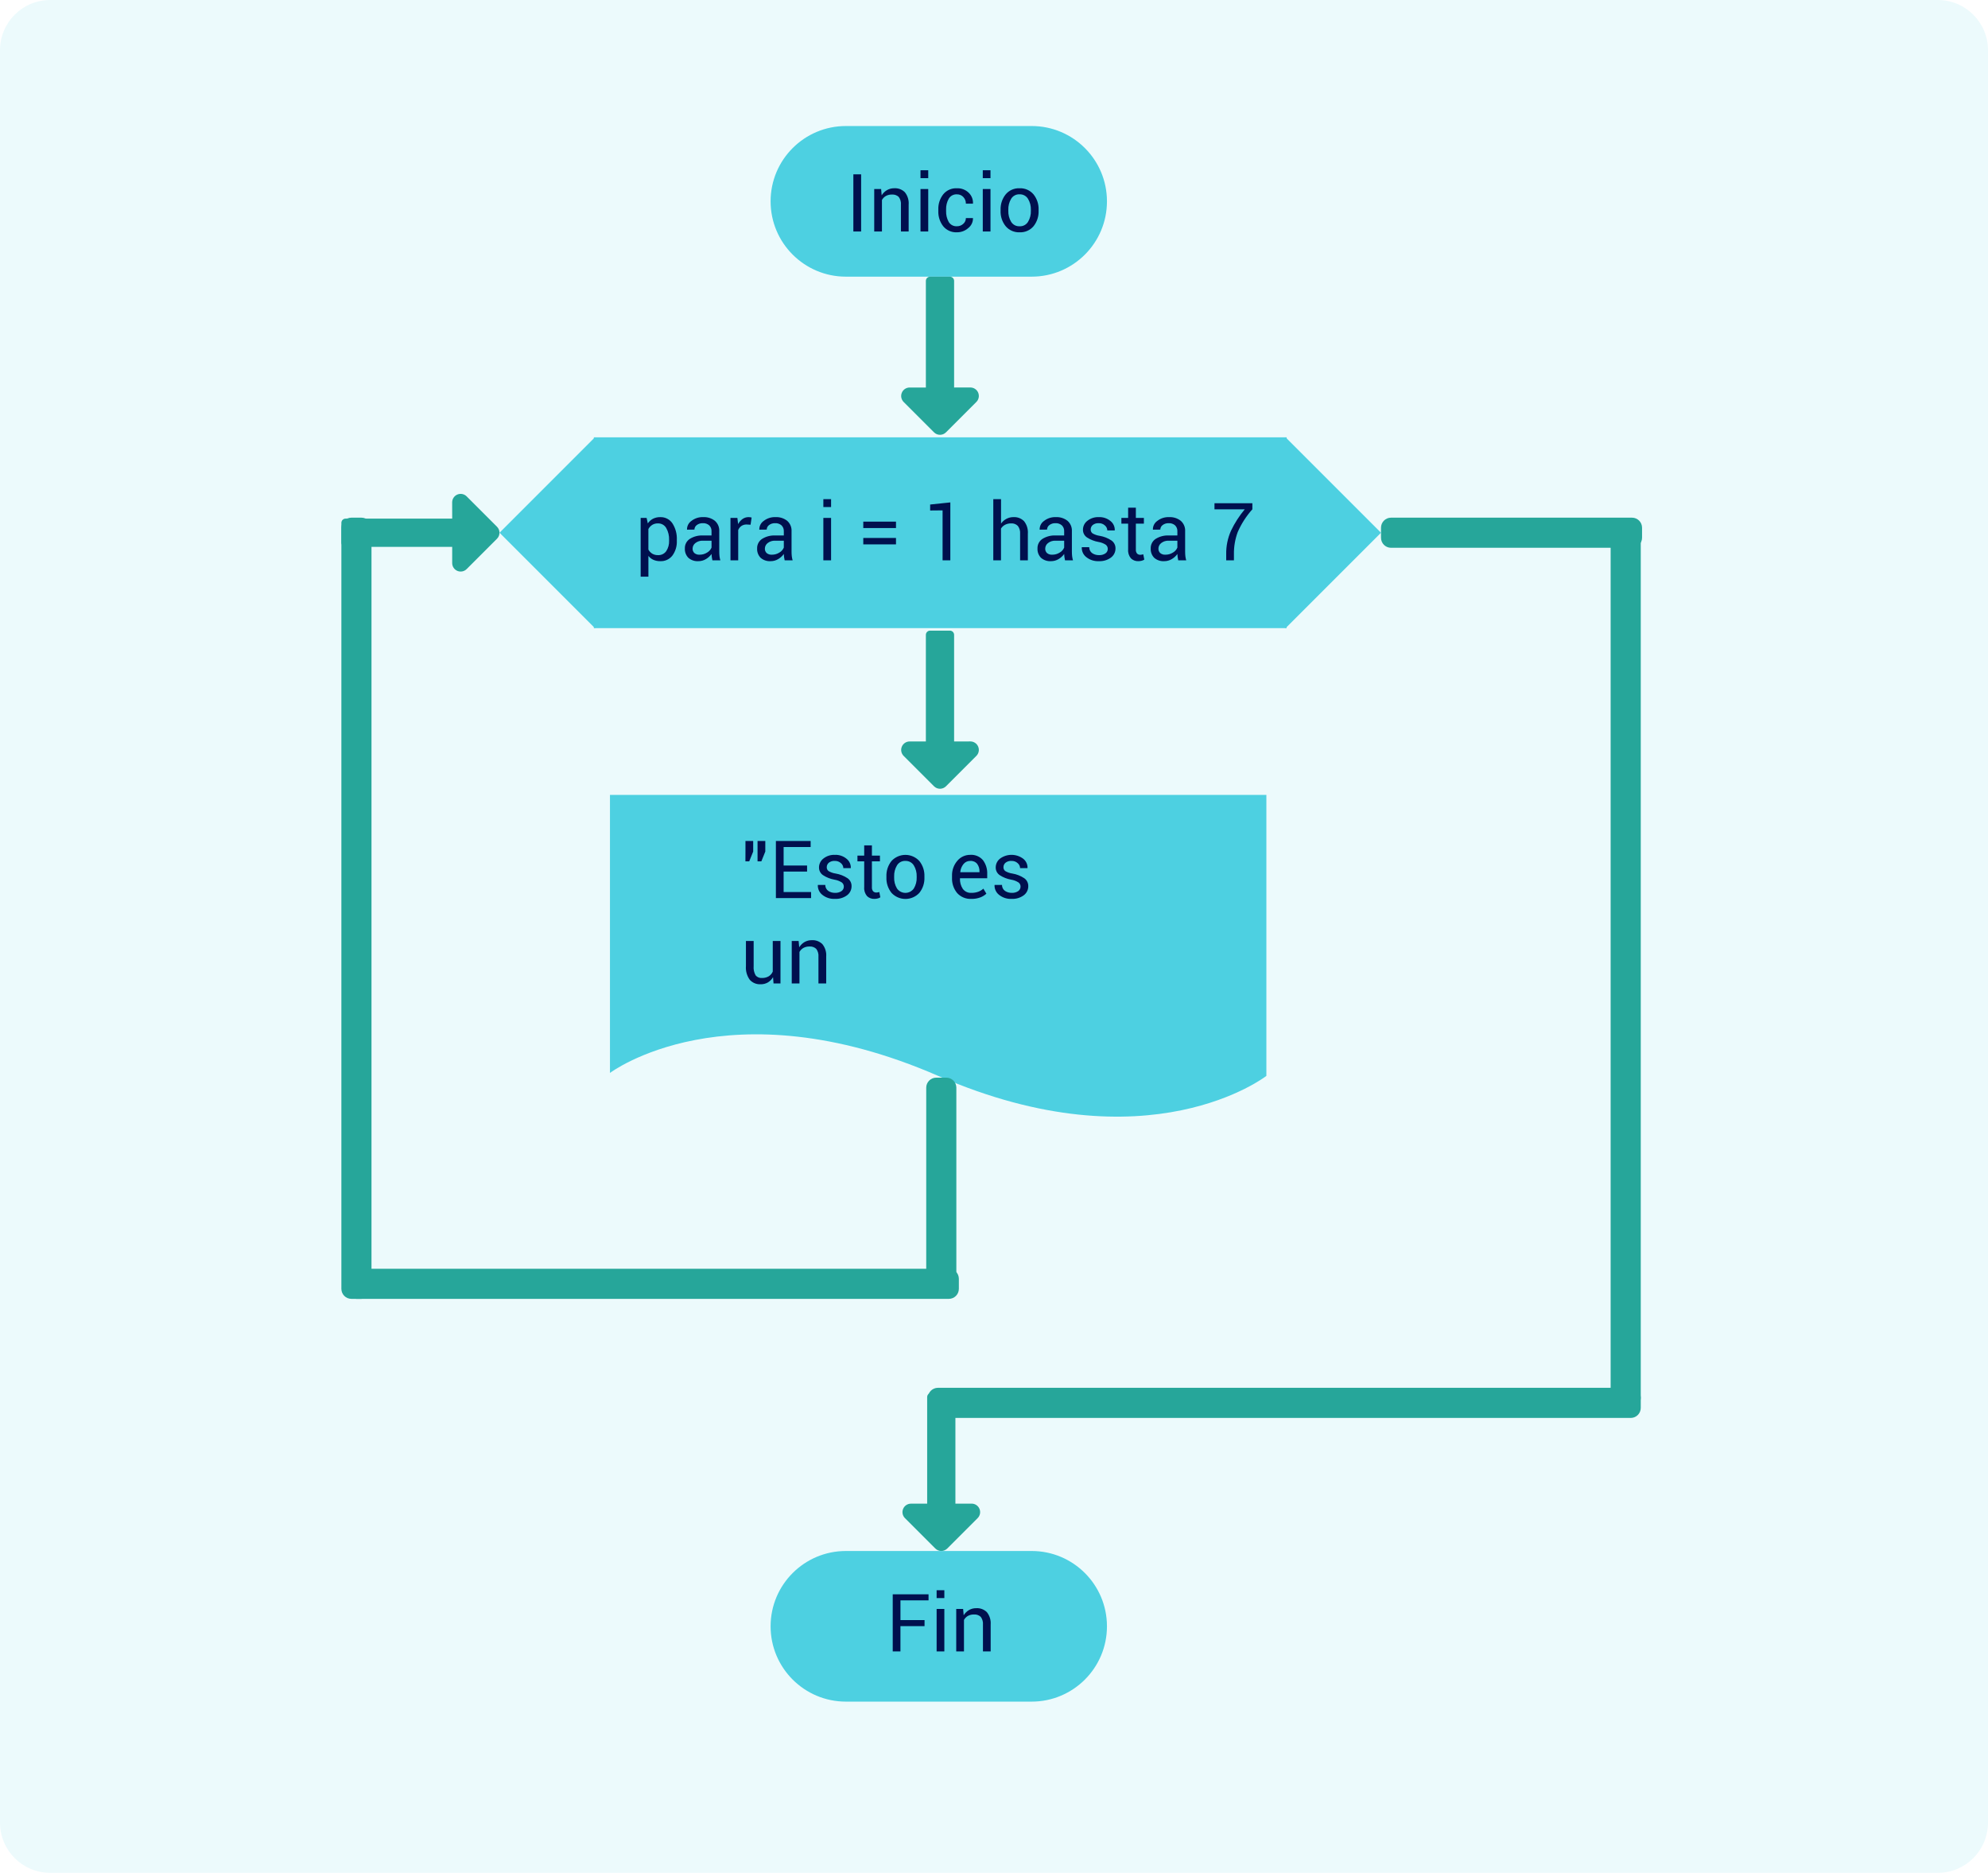
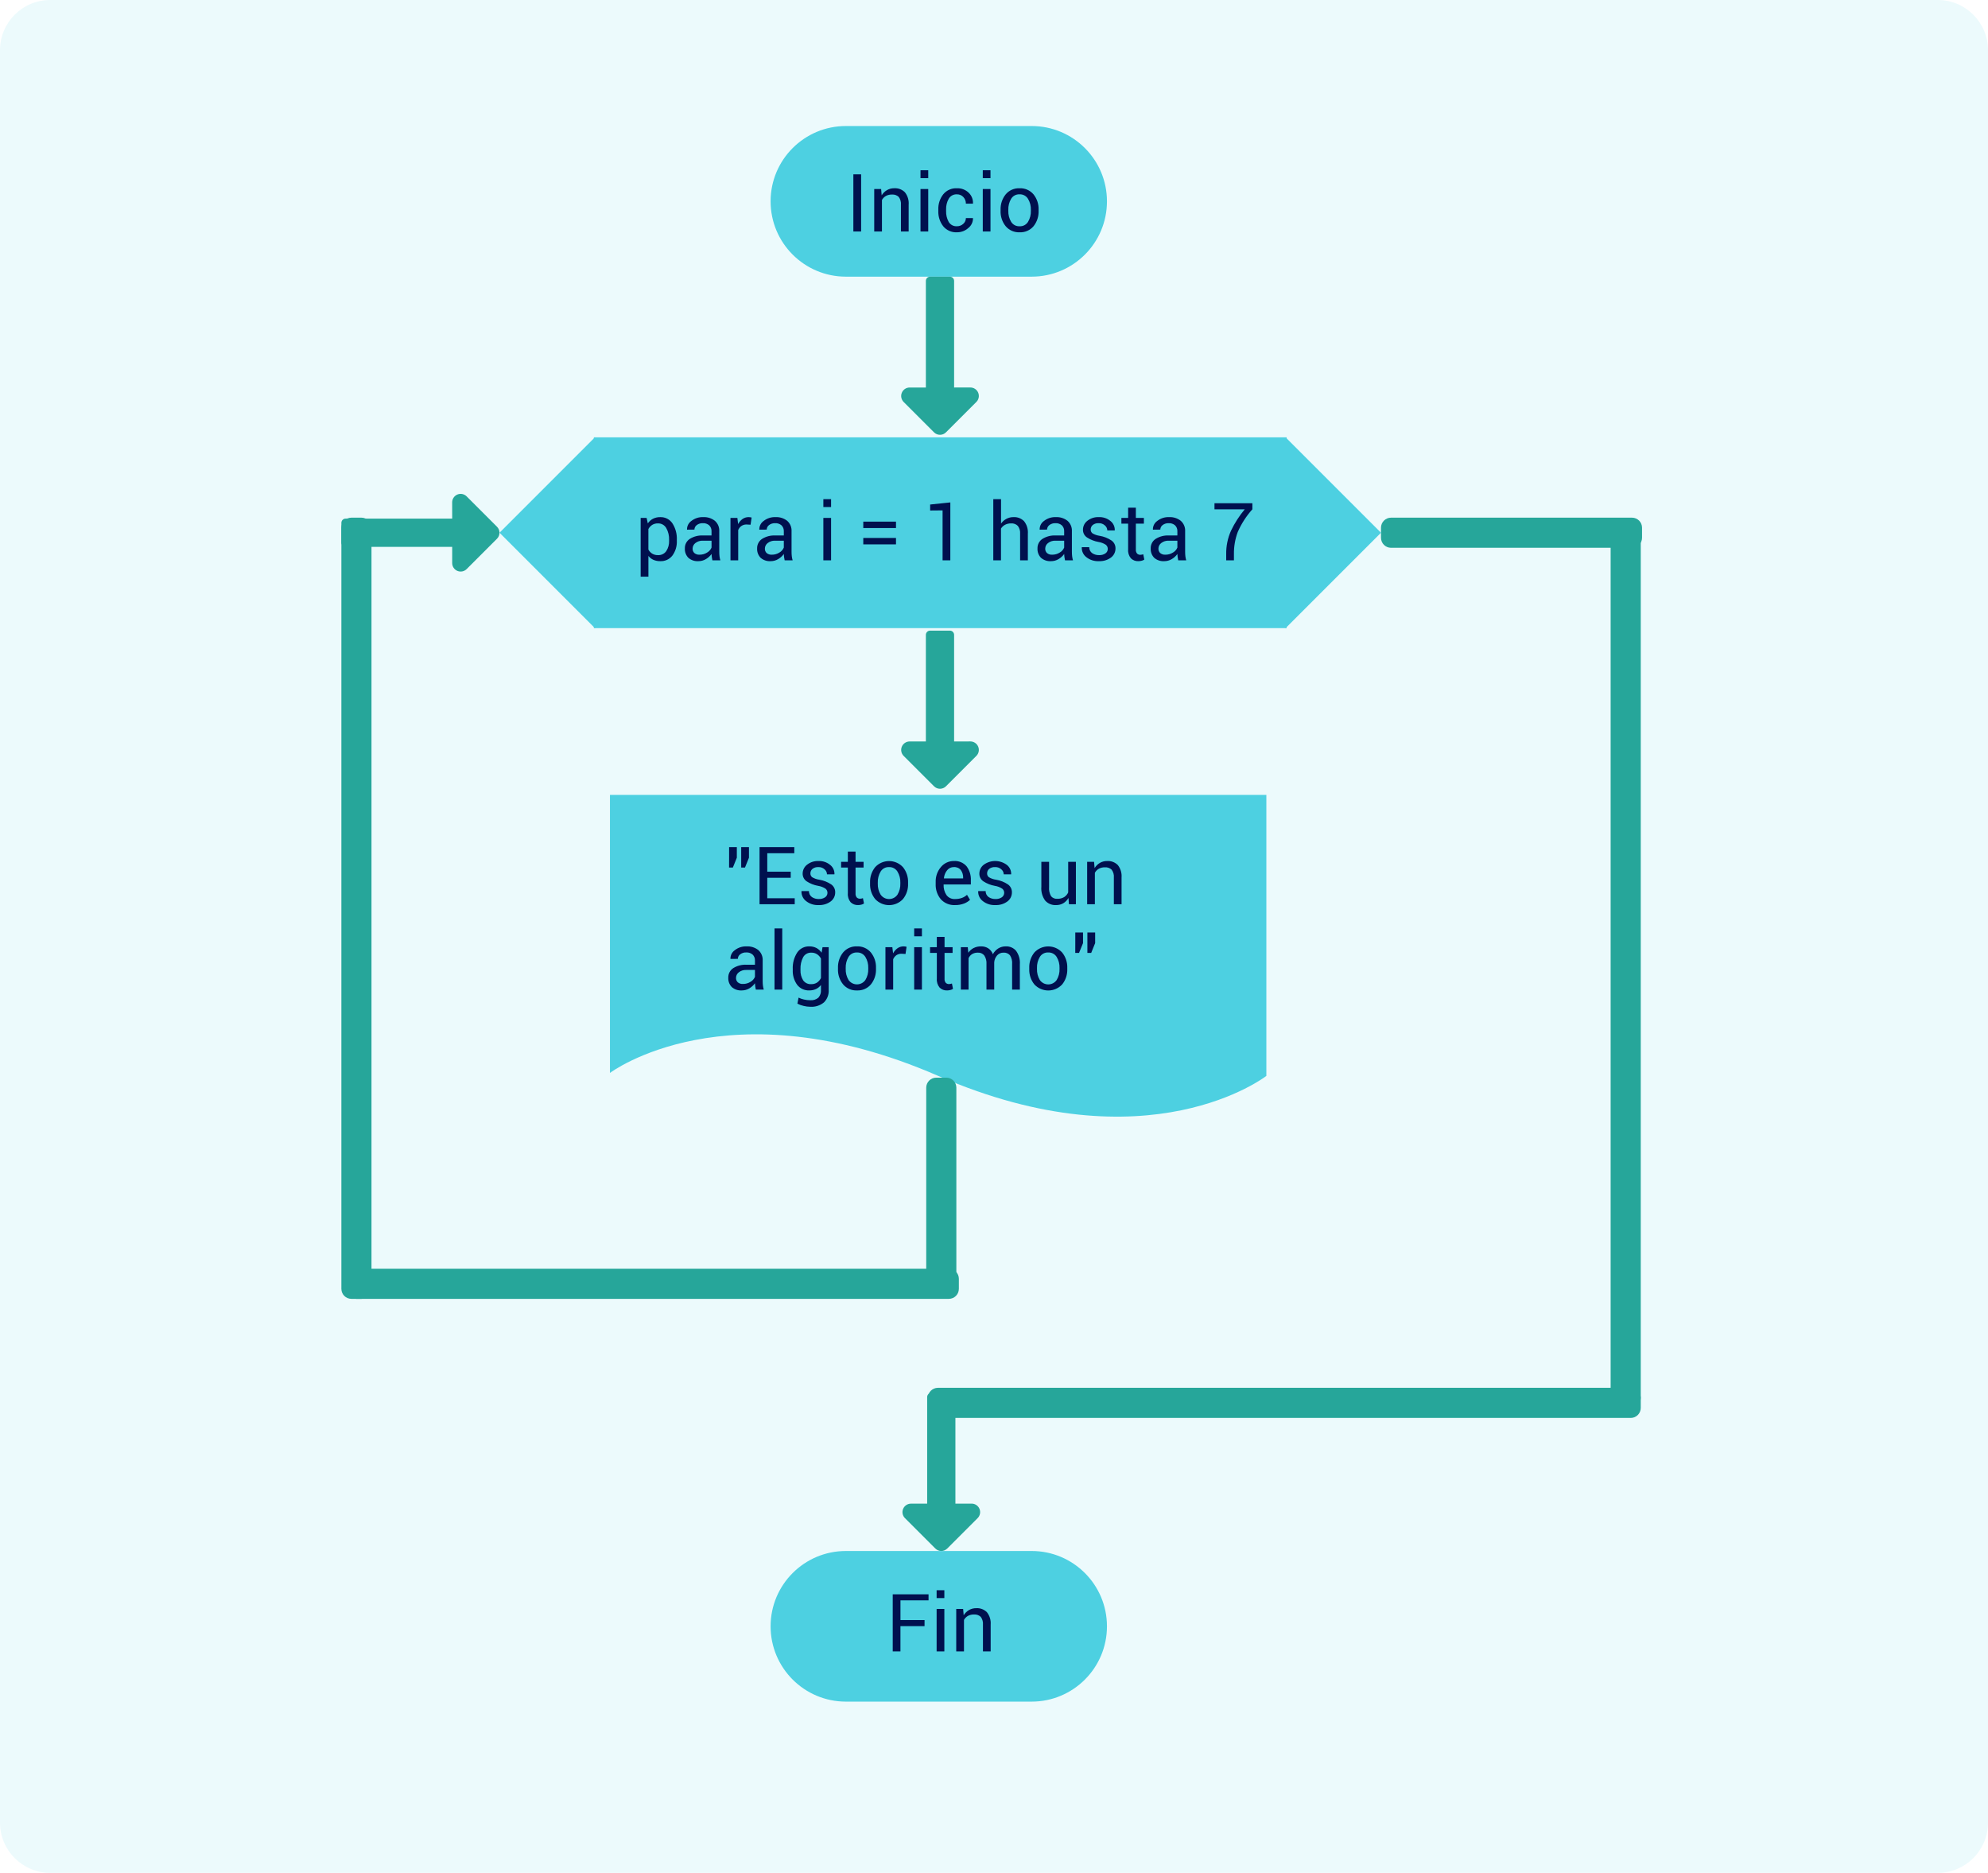
<svg xmlns="http://www.w3.org/2000/svg" width="396" height="373" viewBox="0 0 396 373">
-   <g id="Grupo_31010" data-name="Grupo 31010" transform="translate(8998 6303)">
-     <path id="Trazado_29801" data-name="Trazado 29801" d="M10,0H386a10,10,0,0,1,10,10V363a10,10,0,0,1-10,10H10A10,10,0,0,1,0,363V10A10,10,0,0,1,10,0Z" transform="translate(-8998 -6303)" fill="#ecfafc" />
-     <path id="Trazado_29804" data-name="Trazado 29804" d="M15,0H52a15,15,0,0,1,0,30H15A15,15,0,0,1,15,0Z" transform="translate(-8844.5 -6277.9)" fill="#4dd0e1" />
-     <path id="Trazado_29805" data-name="Trazado 29805" d="M15,0H52a15,15,0,0,1,0,30H15A15,15,0,0,1,15,0Z" transform="translate(-8844.5 -5994.1)" fill="#4dd0e1" />
-     <path id="Trazado_29806" data-name="Trazado 29806" d="M3.031,0H1.484V-11.375H3.031ZM7.016-8.453,7.125-7.2A3.069,3.069,0,0,1,8.184-8.238a2.824,2.824,0,0,1,1.449-.371,2.759,2.759,0,0,1,2.117.8,3.515,3.515,0,0,1,.75,2.473V0H10.961V-5.3a2.287,2.287,0,0,0-.441-1.586,1.768,1.768,0,0,0-1.348-.469,2.386,2.386,0,0,0-1.207.285,2.072,2.072,0,0,0-.785.8V0H5.641V-8.453ZM16.4,0H14.859V-8.453H16.4Zm0-10.617H14.859v-1.57H16.4Zm5.727,9.578a1.81,1.81,0,0,0,1.242-.473,1.494,1.494,0,0,0,.531-1.16h1.391l.023.047a2.428,2.428,0,0,1-.937,1.941,3.313,3.313,0,0,1-2.25.848,3.319,3.319,0,0,1-2.75-1.211,4.674,4.674,0,0,1-.969-3.016v-.328a4.654,4.654,0,0,1,.973-3,3.317,3.317,0,0,1,2.746-1.215,3.189,3.189,0,0,1,2.316.875,2.775,2.775,0,0,1,.871,2.148l-.016.047H23.9a1.865,1.865,0,0,0-.5-1.316,1.658,1.658,0,0,0-1.27-.543,1.777,1.777,0,0,0-1.652.879,4.114,4.114,0,0,0-.52,2.129v.328a4.192,4.192,0,0,0,.512,2.148A1.776,1.776,0,0,0,22.125-1.039ZM28.8,0H27.266V-8.453H28.8Zm0-10.617H27.266v-1.57H28.8ZM30.813-4.3a4.654,4.654,0,0,1,1.016-3.09,3.406,3.406,0,0,1,2.758-1.215A3.439,3.439,0,0,1,37.363-7.4,4.639,4.639,0,0,1,38.383-4.3v.172a4.631,4.631,0,0,1-1.016,3.094A3.429,3.429,0,0,1,34.6.164a3.436,3.436,0,0,1-2.77-1.207,4.623,4.623,0,0,1-1.02-3.09Zm1.539.172a4.009,4.009,0,0,0,.566,2.219,1.875,1.875,0,0,0,1.684.875,1.87,1.87,0,0,0,1.672-.875,3.988,3.988,0,0,0,.57-2.219V-4.3a3.976,3.976,0,0,0-.574-2.211A1.882,1.882,0,0,0,34.586-7.4a1.856,1.856,0,0,0-1.668.883A4.018,4.018,0,0,0,32.352-4.3Z" transform="translate(-8829.5 -6256.9)" fill="#00104e" />
-     <path id="Trazado_29810" data-name="Trazado 29810" d="M7.664-5.031h-4.8V0H1.328V-11.375H8.461v1.211H2.867v3.922h4.8ZM11.609,0H10.07V-8.453h1.539Zm0-10.617H10.07v-1.57h1.539Zm3.742,2.164L15.461-7.2A3.069,3.069,0,0,1,16.52-8.238a2.824,2.824,0,0,1,1.449-.371,2.759,2.759,0,0,1,2.117.8,3.515,3.515,0,0,1,.75,2.473V0H19.3V-5.3a2.287,2.287,0,0,0-.441-1.586,1.768,1.768,0,0,0-1.348-.469,2.386,2.386,0,0,0-1.207.285,2.072,2.072,0,0,0-.785.8V0H13.977V-8.453Z" transform="translate(-8821.5 -5974.1)" fill="#00104e" />
-     <path id="Icon_awesome-long-arrow-alt-down" data-name="Icon awesome-long-arrow-alt-down" d="M11.812,14.324V-6.906a.844.844,0,0,0-.844-.844H7.031a.844.844,0,0,0-.844.844v21.23H2.949A1.688,1.688,0,0,0,1.756,17.2l6.051,6.051a1.687,1.687,0,0,0,2.386,0L16.244,17.2a1.688,1.688,0,0,0-1.193-2.881Z" transform="translate(-8819.758 -6240.146)" fill="#26a69a" />
-     <path id="Icon_awesome-long-arrow-alt-down-2" data-name="Icon awesome-long-arrow-alt-down" d="M11.812,14.324V-6.906a.844.844,0,0,0-.844-.844H7.031a.844.844,0,0,0-.844.844v21.23H2.949A1.688,1.688,0,0,0,1.756,17.2l6.051,6.051a1.687,1.687,0,0,0,2.386,0L16.244,17.2a1.688,1.688,0,0,0-1.193-2.881Z" transform="translate(-8819.758 -6169.654)" fill="#26a69a" />
-     <path id="Icon_awesome-long-arrow-alt-down-3" data-name="Icon awesome-long-arrow-alt-down" d="M11.812,14.324V-6.906a.844.844,0,0,0-.844-.844H7.031a.844.844,0,0,0-.844.844v21.23H2.949A1.688,1.688,0,0,0,1.756,17.2l6.051,6.051a1.687,1.687,0,0,0,2.386,0L16.244,17.2a1.688,1.688,0,0,0-1.193-2.881Z" transform="translate(-8819.5 -6017.85)" fill="#26a69a" />
-     <path id="Icon_awesome-long-arrow-alt-down-4" data-name="Icon awesome-long-arrow-alt-down" d="M11.812,14.324V-6.906a.844.844,0,0,0-.844-.844H7.031a.844.844,0,0,0-.844.844v21.23H2.949A1.688,1.688,0,0,0,1.756,17.2l6.051,6.051a1.687,1.687,0,0,0,2.386,0L16.244,17.2a1.688,1.688,0,0,0-1.193-2.881Z" transform="translate(-8922.25 -6187.9) rotate(-90)" fill="#26a69a" />
-     <path id="Trazado_29426" data-name="Trazado 29426" d="M267.519,405.619H398.273v55.956s-23.391,18.27-65.377,0-65.377-.588-65.377-.588Z" transform="translate(-9144.018 -6550.299)" fill="#4dd0e1" />
-     <path id="Trazado_29807" data-name="Trazado 29807" d="M4.945,5.734,4.156,7.688H3.4V3.625H4.945Zm-2.414,0L1.742,7.688H.984L.992,5.813V3.625H2.531ZM13.266,9.727H8.594V13.8h5.469V15H7.055V3.625h6.922V4.836H8.594v3.68h4.672Zm7.32,3A1.026,1.026,0,0,0,20.2,11.9a3.732,3.732,0,0,0-1.465-.562,6.146,6.146,0,0,1-2.293-.9,1.814,1.814,0,0,1-.8-1.547,2.229,2.229,0,0,1,.879-1.766A3.433,3.433,0,0,1,18.8,6.391a3.4,3.4,0,0,1,2.328.781,2.239,2.239,0,0,1,.852,1.82l-.016.047H20.492a1.331,1.331,0,0,0-.48-.992A1.717,1.717,0,0,0,18.8,7.6a1.751,1.751,0,0,0-1.215.367,1.146,1.146,0,0,0-.4.875.927.927,0,0,0,.348.773,3.848,3.848,0,0,0,1.434.5,6.058,6.058,0,0,1,2.359.93,1.872,1.872,0,0,1,.8,1.57,2.226,2.226,0,0,1-.91,1.836,3.754,3.754,0,0,1-2.379.711,3.715,3.715,0,0,1-2.547-.82,2.341,2.341,0,0,1-.883-1.914l.016-.047h1.469a1.424,1.424,0,0,0,.609,1.2,2.358,2.358,0,0,0,1.336.379,2.1,2.1,0,0,0,1.285-.348A1.063,1.063,0,0,0,20.586,12.727ZM26.18,4.508V6.547h1.6V7.688h-1.6V12.82a1.149,1.149,0,0,0,.246.836.89.89,0,0,0,.652.242,1.429,1.429,0,0,0,.3-.035,2.2,2.2,0,0,0,.273-.074l.211,1.055a1.36,1.36,0,0,1-.508.23,2.562,2.562,0,0,1-.664.09A1.993,1.993,0,0,1,25.2,14.6a2.46,2.46,0,0,1-.555-1.777V7.688H23.3V6.547h1.344V4.508ZM29.07,10.7a4.654,4.654,0,0,1,1.016-3.09,3.764,3.764,0,0,1,5.535,0,4.639,4.639,0,0,1,1.02,3.094v.172a4.631,4.631,0,0,1-1.016,3.094,3.781,3.781,0,0,1-5.535,0,4.623,4.623,0,0,1-1.02-3.09Zm1.539.172a4.009,4.009,0,0,0,.566,2.219,2.046,2.046,0,0,0,3.355,0,3.988,3.988,0,0,0,.57-2.219V10.7a3.976,3.976,0,0,0-.574-2.211A1.882,1.882,0,0,0,32.844,7.6a1.856,1.856,0,0,0-1.668.883,4.018,4.018,0,0,0-.566,2.211ZM46,15.164A3.576,3.576,0,0,1,43.16,14a4.48,4.48,0,0,1-1.02-3.062v-.344a4.386,4.386,0,0,1,1.051-3.012,3.3,3.3,0,0,1,2.566-1.191A3.067,3.067,0,0,1,48.3,7.445a4.345,4.345,0,0,1,.848,2.8v.813H43.742l-.023.039a3.494,3.494,0,0,0,.563,2.066A1.965,1.965,0,0,0,46,13.961a3.872,3.872,0,0,0,1.371-.223,3.061,3.061,0,0,0,1.012-.613l.6,1a3.7,3.7,0,0,1-1.2.738A4.762,4.762,0,0,1,46,15.164ZM45.758,7.6a1.673,1.673,0,0,0-1.332.621,2.938,2.938,0,0,0-.645,1.59l.016.039h3.813V9.727A2.462,2.462,0,0,0,47.156,8.2,1.638,1.638,0,0,0,45.758,7.6Zm10.031,5.125A1.026,1.026,0,0,0,55.4,11.9a3.732,3.732,0,0,0-1.465-.562,6.146,6.146,0,0,1-2.293-.9,1.814,1.814,0,0,1-.8-1.547,2.229,2.229,0,0,1,.879-1.766,3.879,3.879,0,0,1,4.605.047,2.239,2.239,0,0,1,.852,1.82l-.016.047H55.7a1.331,1.331,0,0,0-.48-.992A1.717,1.717,0,0,0,54,7.6a1.751,1.751,0,0,0-1.215.367,1.146,1.146,0,0,0-.4.875.927.927,0,0,0,.348.773,3.848,3.848,0,0,0,1.434.5,6.058,6.058,0,0,1,2.359.93,1.872,1.872,0,0,1,.8,1.57,2.226,2.226,0,0,1-.91,1.836,3.754,3.754,0,0,1-2.379.711,3.715,3.715,0,0,1-2.547-.82,2.341,2.341,0,0,1-.883-1.914l.016-.047h1.469a1.424,1.424,0,0,0,.609,1.2,2.358,2.358,0,0,0,1.336.379,2.1,2.1,0,0,0,1.285-.348A1.063,1.063,0,0,0,55.789,12.727ZM6.484,30.75A2.863,2.863,0,0,1,5.461,31.8a2.8,2.8,0,0,1-1.445.367,2.716,2.716,0,0,1-2.156-.883,4.1,4.1,0,0,1-.773-2.75V23.547H2.625v5a3.147,3.147,0,0,0,.4,1.859,1.481,1.481,0,0,0,1.242.508,2.531,2.531,0,0,0,1.355-.332,2.077,2.077,0,0,0,.809-.941V23.547H7.969V32H6.586Zm5.1-7.2L11.7,24.8a3.069,3.069,0,0,1,1.059-1.043,2.824,2.824,0,0,1,1.449-.371,2.759,2.759,0,0,1,2.117.8,3.515,3.515,0,0,1,.75,2.473V32H15.531V26.7a2.287,2.287,0,0,0-.441-1.586,1.768,1.768,0,0,0-1.348-.469,2.386,2.386,0,0,0-1.207.285,2.072,2.072,0,0,0-.785.8V32H10.211V23.547Z" transform="translate(-8850.5 -6139.137)" fill="#00104e" />
-     <path id="Trazado_29802" data-name="Trazado 29802" d="M2,0H50a2,2,0,0,1,2,2V4a2,2,0,0,1-2,2H2A2,2,0,0,1,0,4V2A2,2,0,0,1,2,0Z" transform="translate(-8722.91 -6199.9)" fill="#26a69a" />
-     <path id="Trazado_29808" data-name="Trazado 29808" d="M2,0H140a2,2,0,0,1,2,2V4a2,2,0,0,1-2,2H2A2,2,0,0,1,0,4V2A2,2,0,0,1,2,0Z" transform="translate(-8813.168 -6026.6)" fill="#26a69a" />
-     <path id="Trazado_29811" data-name="Trazado 29811" d="M2,0H120a2,2,0,0,1,2,2V4a2,2,0,0,1-2,2H2A2,2,0,0,1,0,4V2A2,2,0,0,1,2,0Z" transform="translate(-8929 -6050.315)" fill="#26a69a" />
-     <path id="Trazado_29803" data-name="Trazado 29803" d="M2,0H172.5a2,2,0,0,1,2,2V4a2,2,0,0,1-2,2H2A2,2,0,0,1,0,4V2A2,2,0,0,1,2,0Z" transform="translate(-8671.168 -6197.103) rotate(90)" fill="#26a69a" />
-     <path id="Trazado_29813" data-name="Trazado 29813" d="M2,0H153.584a2,2,0,0,1,2,2V4a2,2,0,0,1-2,2H2A2,2,0,0,1,0,4V2A2,2,0,0,1,2,0Z" transform="translate(-8924 -6199.9) rotate(90)" fill="#26a69a" />
-     <path id="Trazado_29812" data-name="Trazado 29812" d="M2,0H39.055a2,2,0,0,1,2,2V4a2,2,0,0,1-2,2H2A2,2,0,0,1,0,4V2A2,2,0,0,1,2,0Z" transform="translate(-8807.5 -6088.371) rotate(90)" fill="#26a69a" />
-     <g id="Grupo_30464" data-name="Grupo 30464" transform="translate(-9125.502 -9355.9)">
-       <rect id="Rectángulo_6696" data-name="Rectángulo 6696" width="138" height="38" transform="translate(245.796 3140)" fill="#4dd0e1" />
-       <rect id="Rectángulo_6697" data-name="Rectángulo 6697" width="26.869" height="26.87" transform="translate(364.592 3159) rotate(-45)" fill="#4dd0e1" />
-       <rect id="Rectángulo_6698" data-name="Rectángulo 6698" width="26.869" height="26.87" transform="translate(227.002 3159) rotate(-45)" fill="#4dd0e1" />
+   <g id="Grupo_30520" data-name="Grupo 30520" transform="translate(9997 6284)">
+     <rect id="Rectángulo_6738" data-name="Rectángulo 6738" width="396" height="373" rx="10" transform="translate(-9997 -6284)" fill="#ecfafc" />
+     <g id="Grupo_30509" data-name="Grupo 30509" transform="translate(-40.5 -669.9)">
+       <rect id="Rectángulo_6686" data-name="Rectángulo 6686" width="67" height="30" rx="15" transform="translate(-9803 -5589)" fill="#4dd0e1" />
+       <rect id="Rectángulo_6687" data-name="Rectángulo 6687" width="67" height="30" rx="15" transform="translate(-9803 -5305.2)" fill="#4dd0e1" />
+       <path id="Trazado_98930" data-name="Trazado 98930" d="M3.031,0H1.484V-11.375H3.031ZM7.016-8.453,7.125-7.2A3.069,3.069,0,0,1,8.184-8.238a2.824,2.824,0,0,1,1.449-.371,2.759,2.759,0,0,1,2.117.8,3.515,3.515,0,0,1,.75,2.473V0H10.961V-5.3a2.287,2.287,0,0,0-.441-1.586,1.768,1.768,0,0,0-1.348-.469,2.386,2.386,0,0,0-1.207.285,2.072,2.072,0,0,0-.785.8V0H5.641V-8.453ZM16.4,0H14.859V-8.453H16.4Zm0-10.617H14.859v-1.57H16.4Zm5.727,9.578a1.81,1.81,0,0,0,1.242-.473,1.494,1.494,0,0,0,.531-1.16h1.391l.023.047a2.428,2.428,0,0,1-.937,1.941,3.313,3.313,0,0,1-2.25.848,3.319,3.319,0,0,1-2.75-1.211,4.674,4.674,0,0,1-.969-3.016v-.328a4.654,4.654,0,0,1,.973-3,3.317,3.317,0,0,1,2.746-1.215,3.189,3.189,0,0,1,2.316.875,2.775,2.775,0,0,1,.871,2.148l-.016.047H23.9a1.865,1.865,0,0,0-.5-1.316,1.658,1.658,0,0,0-1.27-.543,1.777,1.777,0,0,0-1.652.879,4.114,4.114,0,0,0-.52,2.129v.328a4.192,4.192,0,0,0,.512,2.148A1.776,1.776,0,0,0,22.125-1.039ZM28.8,0H27.266V-8.453H28.8Zm0-10.617H27.266v-1.57H28.8ZM30.813-4.3a4.654,4.654,0,0,1,1.016-3.09,3.406,3.406,0,0,1,2.758-1.215A3.439,3.439,0,0,1,37.363-7.4,4.639,4.639,0,0,1,38.383-4.3v.172a4.631,4.631,0,0,1-1.016,3.094A3.429,3.429,0,0,1,34.6.164a3.436,3.436,0,0,1-2.77-1.207,4.623,4.623,0,0,1-1.02-3.09Zm1.539.172a4.009,4.009,0,0,0,.566,2.219,1.875,1.875,0,0,0,1.684.875,1.87,1.87,0,0,0,1.672-.875,3.988,3.988,0,0,0,.57-2.219V-4.3a3.976,3.976,0,0,0-.574-2.211A1.882,1.882,0,0,0,34.586-7.4a1.856,1.856,0,0,0-1.668.883A4.018,4.018,0,0,0,32.352-4.3Z" transform="translate(-9788 -5568)" fill="#00104e" />
+       <path id="Trazado_98933" data-name="Trazado 98933" d="M7.664-5.031h-4.8V0H1.328V-11.375H8.461v1.211H2.867v3.922h4.8ZM11.609,0H10.07V-8.453h1.539Zm0-10.617H10.07v-1.57h1.539Zm3.742,2.164L15.461-7.2A3.069,3.069,0,0,1,16.52-8.238a2.824,2.824,0,0,1,1.449-.371,2.759,2.759,0,0,1,2.117.8,3.515,3.515,0,0,1,.75,2.473V0H19.3V-5.3a2.287,2.287,0,0,0-.441-1.586,1.768,1.768,0,0,0-1.348-.469,2.386,2.386,0,0,0-1.207.285,2.072,2.072,0,0,0-.785.8V0H13.977V-8.453Z" transform="translate(-9780 -5285.2)" fill="#00104e" />
+       <path id="Icon_awesome-long-arrow-alt-down" data-name="Icon awesome-long-arrow-alt-down" d="M11.812,14.324V-6.906a.844.844,0,0,0-.844-.844H7.031a.844.844,0,0,0-.844.844v21.23H2.949A1.688,1.688,0,0,0,1.756,17.2l6.051,6.051a1.687,1.687,0,0,0,2.386,0L16.244,17.2a1.688,1.688,0,0,0-1.193-2.881Z" transform="translate(-9778.258 -5551.246)" fill="#26a69a" />
+       <path id="Icon_awesome-long-arrow-alt-down-2" data-name="Icon awesome-long-arrow-alt-down" d="M11.812,14.324V-6.906a.844.844,0,0,0-.844-.844H7.031a.844.844,0,0,0-.844.844v21.23H2.949A1.688,1.688,0,0,0,1.756,17.2l6.051,6.051a1.687,1.687,0,0,0,2.386,0L16.244,17.2a1.688,1.688,0,0,0-1.193-2.881Z" transform="translate(-9778.258 -5480.754)" fill="#26a69a" />
+       <path id="Icon_awesome-long-arrow-alt-down-3" data-name="Icon awesome-long-arrow-alt-down" d="M11.812,14.324V-6.906a.844.844,0,0,0-.844-.844H7.031a.844.844,0,0,0-.844.844v21.23H2.949A1.688,1.688,0,0,0,1.756,17.2l6.051,6.051a1.687,1.687,0,0,0,2.386,0L16.244,17.2a1.688,1.688,0,0,0-1.193-2.881Z" transform="translate(-9778 -5328.95)" fill="#26a69a" />
+       <path id="Icon_awesome-long-arrow-alt-down-4" data-name="Icon awesome-long-arrow-alt-down" d="M11.812,14.324V-6.906a.844.844,0,0,0-.844-.844H7.031a.844.844,0,0,0-.844.844v21.23H2.949A1.688,1.688,0,0,0,1.756,17.2l6.051,6.051a1.687,1.687,0,0,0,2.386,0L16.244,17.2a1.688,1.688,0,0,0-1.193-2.881Z" transform="translate(-9880.75 -5499) rotate(-90)" fill="#26a69a" />
+       <path id="Trazado_29426" data-name="Trazado 29426" d="M267.519,405.619H398.273v55.956s-23.391,18.27-65.377,0-65.377-.588-65.377-.588Z" transform="translate(-10102.519 -5861.399)" fill="#4dd0e1" />
+       <path id="Trazado_98932" data-name="Trazado 98932" d="M4.945,5.734,4.156,7.688H3.4V3.625H4.945Zm-2.414,0L1.742,7.688H.984L.992,5.813V3.625H2.531ZM13.266,9.727H8.594V13.8h5.469V15H7.055V3.625h6.922V4.836H8.594v3.68h4.672Zm7.32,3A1.026,1.026,0,0,0,20.2,11.9a3.732,3.732,0,0,0-1.465-.562,6.146,6.146,0,0,1-2.293-.9,1.814,1.814,0,0,1-.8-1.547,2.229,2.229,0,0,1,.879-1.766A3.433,3.433,0,0,1,18.8,6.391a3.4,3.4,0,0,1,2.328.781,2.239,2.239,0,0,1,.852,1.82l-.016.047H20.492a1.331,1.331,0,0,0-.48-.992A1.717,1.717,0,0,0,18.8,7.6a1.751,1.751,0,0,0-1.215.367,1.146,1.146,0,0,0-.4.875.927.927,0,0,0,.348.773,3.848,3.848,0,0,0,1.434.5,6.058,6.058,0,0,1,2.359.93,1.872,1.872,0,0,1,.8,1.57,2.226,2.226,0,0,1-.91,1.836,3.754,3.754,0,0,1-2.379.711,3.715,3.715,0,0,1-2.547-.82,2.341,2.341,0,0,1-.883-1.914l.016-.047h1.469a1.424,1.424,0,0,0,.609,1.2,2.358,2.358,0,0,0,1.336.379,2.1,2.1,0,0,0,1.285-.348A1.063,1.063,0,0,0,20.586,12.727ZM26.18,4.508V6.547h1.6V7.688h-1.6V12.82a1.149,1.149,0,0,0,.246.836.89.89,0,0,0,.652.242,1.429,1.429,0,0,0,.3-.035,2.2,2.2,0,0,0,.273-.074l.211,1.055a1.36,1.36,0,0,1-.508.23,2.562,2.562,0,0,1-.664.09A1.993,1.993,0,0,1,25.2,14.6a2.46,2.46,0,0,1-.555-1.777V7.688H23.3V6.547h1.344V4.508ZM29.07,10.7a4.654,4.654,0,0,1,1.016-3.09,3.764,3.764,0,0,1,5.535,0,4.639,4.639,0,0,1,1.02,3.094v.172a4.631,4.631,0,0,1-1.016,3.094,3.781,3.781,0,0,1-5.535,0,4.623,4.623,0,0,1-1.02-3.09Zm1.539.172a4.009,4.009,0,0,0,.566,2.219,2.046,2.046,0,0,0,3.355,0,3.988,3.988,0,0,0,.57-2.219V10.7a3.976,3.976,0,0,0-.574-2.211A1.882,1.882,0,0,0,32.844,7.6a1.856,1.856,0,0,0-1.668.883,4.018,4.018,0,0,0-.566,2.211ZM46,15.164A3.576,3.576,0,0,1,43.16,14a4.48,4.48,0,0,1-1.02-3.062v-.344a4.386,4.386,0,0,1,1.051-3.012,3.3,3.3,0,0,1,2.566-1.191A3.067,3.067,0,0,1,48.3,7.445a4.345,4.345,0,0,1,.848,2.8v.813H43.742l-.023.039a3.494,3.494,0,0,0,.563,2.066A1.965,1.965,0,0,0,46,13.961a3.872,3.872,0,0,0,1.371-.223,3.061,3.061,0,0,0,1.012-.613l.6,1a3.7,3.7,0,0,1-1.2.738A4.762,4.762,0,0,1,46,15.164ZM45.758,7.6a1.673,1.673,0,0,0-1.332.621,2.938,2.938,0,0,0-.645,1.59l.016.039h3.813V9.727A2.462,2.462,0,0,0,47.156,8.2,1.638,1.638,0,0,0,45.758,7.6Zm10.031,5.125A1.026,1.026,0,0,0,55.4,11.9a3.732,3.732,0,0,0-1.465-.562,6.146,6.146,0,0,1-2.293-.9,1.814,1.814,0,0,1-.8-1.547,2.229,2.229,0,0,1,.879-1.766,3.879,3.879,0,0,1,4.605.047,2.239,2.239,0,0,1,.852,1.82l-.016.047H55.7a1.331,1.331,0,0,0-.48-.992A1.717,1.717,0,0,0,54,7.6a1.751,1.751,0,0,0-1.215.367,1.146,1.146,0,0,0-.4.875.927.927,0,0,0,.348.773,3.848,3.848,0,0,0,1.434.5,6.058,6.058,0,0,1,2.359.93,1.872,1.872,0,0,1,.8,1.57,2.226,2.226,0,0,1-.91,1.836,3.754,3.754,0,0,1-2.379.711,3.715,3.715,0,0,1-2.547-.82,2.341,2.341,0,0,1-.883-1.914l.016-.047h1.469a1.424,1.424,0,0,0,.609,1.2,2.358,2.358,0,0,0,1.336.379,2.1,2.1,0,0,0,1.285-.348A1.063,1.063,0,0,0,55.789,12.727Zm12.8,1.023A2.863,2.863,0,0,1,67.563,14.8a2.8,2.8,0,0,1-1.445.367,2.716,2.716,0,0,1-2.156-.883,4.1,4.1,0,0,1-.773-2.75V6.547h1.539v5a3.147,3.147,0,0,0,.4,1.859,1.481,1.481,0,0,0,1.242.508,2.531,2.531,0,0,0,1.355-.332,2.077,2.077,0,0,0,.809-.941V6.547H70.07V15H68.688Zm5.1-7.2L73.8,7.8a3.069,3.069,0,0,1,1.059-1.043A2.824,2.824,0,0,1,76.3,6.391a2.759,2.759,0,0,1,2.117.8,3.515,3.515,0,0,1,.75,2.473V15H77.633V9.7a2.287,2.287,0,0,0-.441-1.586,1.768,1.768,0,0,0-1.348-.469,2.386,2.386,0,0,0-1.207.285,2.072,2.072,0,0,0-.785.8V15H72.313V6.547ZM6.313,32q-.078-.383-.121-.676a4.96,4.96,0,0,1-.051-.59,3.589,3.589,0,0,1-1.121,1.02,2.867,2.867,0,0,1-1.488.41,2.763,2.763,0,0,1-2.012-.676,2.486,2.486,0,0,1-.691-1.863,2.183,2.183,0,0,1,.98-1.895,4.579,4.579,0,0,1,2.66-.684H6.141v-.836a1.551,1.551,0,0,0-.453-1.176A1.779,1.779,0,0,0,4.406,24.6a1.859,1.859,0,0,0-1.211.375,1.125,1.125,0,0,0-.461.9l-1.461.016-.016-.047a2.023,2.023,0,0,1,.863-1.687,3.578,3.578,0,0,1,2.371-.766,3.49,3.49,0,0,1,2.313.73,2.588,2.588,0,0,1,.875,2.105V30.3a7.923,7.923,0,0,0,.047.875A4.5,4.5,0,0,0,7.9,32ZM3.758,30.875a2.739,2.739,0,0,0,1.508-.43,2.042,2.042,0,0,0,.875-.984V28.086H4.414a2.24,2.24,0,0,0-1.488.469,1.4,1.4,0,0,0-.559,1.1,1.159,1.159,0,0,0,.352.891A1.472,1.472,0,0,0,3.758,30.875ZM11.578,32H10.039V19.813h1.539Zm2.094-4.07a5.641,5.641,0,0,1,.871-3.289,2.8,2.8,0,0,1,2.434-1.25,2.966,2.966,0,0,1,1.414.324,2.845,2.845,0,0,1,1.023.934l.188-1.1h1.227v8.5a3.225,3.225,0,0,1-.945,2.5,3.884,3.884,0,0,1-2.727.871,5.716,5.716,0,0,1-1.316-.168,5.147,5.147,0,0,1-1.246-.457l.234-1.2a4.451,4.451,0,0,0,1.074.379,5.516,5.516,0,0,0,1.238.145,2.242,2.242,0,0,0,1.637-.512,2.12,2.12,0,0,0,.512-1.559v-.961a2.725,2.725,0,0,1-.992.8,3.091,3.091,0,0,1-1.336.273,2.89,2.89,0,0,1-2.418-1.121,4.674,4.674,0,0,1-.871-2.949Zm1.539.164a3.592,3.592,0,0,0,.523,2.047,1.817,1.817,0,0,0,1.617.773,2.034,2.034,0,0,0,1.164-.316,2.4,2.4,0,0,0,.773-.895V25.813a2.388,2.388,0,0,0-.773-.855,2.029,2.029,0,0,0-1.148-.316,1.752,1.752,0,0,0-1.629.914,4.718,4.718,0,0,0-.527,2.375Zm7.469-.4a4.654,4.654,0,0,1,1.016-3.09,3.406,3.406,0,0,1,2.758-1.215A3.439,3.439,0,0,1,29.23,24.6,4.639,4.639,0,0,1,30.25,27.7v.172a4.631,4.631,0,0,1-1.016,3.094,3.429,3.429,0,0,1-2.766,1.2,3.436,3.436,0,0,1-2.77-1.207,4.623,4.623,0,0,1-1.02-3.09Zm1.539.172a4.009,4.009,0,0,0,.566,2.219,2.046,2.046,0,0,0,3.355,0,3.988,3.988,0,0,0,.57-2.219V27.7a3.976,3.976,0,0,0-.574-2.211,1.882,1.882,0,0,0-1.684-.883,1.856,1.856,0,0,0-1.668.883,4.018,4.018,0,0,0-.566,2.211Zm11.914-2.961-.789-.047a1.762,1.762,0,0,0-1.027.289,1.855,1.855,0,0,0-.645.813V32H32.133V23.547h1.375l.148,1.234a2.934,2.934,0,0,1,.887-1.023,2.073,2.073,0,0,1,1.215-.367,1.9,1.9,0,0,1,.328.027,2.174,2.174,0,0,1,.258.059ZM39.4,32H37.859V23.547H39.4Zm0-10.617H37.859v-1.57H39.4Zm4.508.125v2.039h1.6v1.141h-1.6V29.82a1.149,1.149,0,0,0,.246.836.89.89,0,0,0,.652.242,1.429,1.429,0,0,0,.3-.035,2.2,2.2,0,0,0,.273-.074l.211,1.055a1.36,1.36,0,0,1-.508.23,2.562,2.562,0,0,1-.664.09,1.993,1.993,0,0,1-1.492-.566,2.46,2.46,0,0,1-.555-1.777V24.688H41.023V23.547h1.344V21.508Zm4.625,2.039.109,1.109a2.871,2.871,0,0,1,1.051-.934,3.158,3.158,0,0,1,1.48-.332,2.615,2.615,0,0,1,1.449.391,2.363,2.363,0,0,1,.91,1.172,3.162,3.162,0,0,1,1.059-1.145,2.769,2.769,0,0,1,1.527-.418,2.531,2.531,0,0,1,2.039.887,4.051,4.051,0,0,1,.75,2.668V32H57.367V26.93a2.81,2.81,0,0,0-.43-1.77,1.567,1.567,0,0,0-1.281-.52,1.631,1.631,0,0,0-1.277.547A2.381,2.381,0,0,0,53.8,26.57V32H52.258V26.93a2.772,2.772,0,0,0-.441-1.738,1.532,1.532,0,0,0-1.27-.551,2.115,2.115,0,0,0-1.156.289,1.867,1.867,0,0,0-.7.813V32H47.156V23.547ZM60.781,27.7a4.654,4.654,0,0,1,1.016-3.09,3.764,3.764,0,0,1,5.535,0,4.639,4.639,0,0,1,1.02,3.094v.172a4.631,4.631,0,0,1-1.016,3.094,3.781,3.781,0,0,1-5.535,0,4.623,4.623,0,0,1-1.02-3.09Zm1.539.172a4.009,4.009,0,0,0,.566,2.219,2.046,2.046,0,0,0,3.355,0,3.988,3.988,0,0,0,.57-2.219V27.7a3.976,3.976,0,0,0-.574-2.211,1.882,1.882,0,0,0-1.684-.883,1.856,1.856,0,0,0-1.668.883A4.018,4.018,0,0,0,62.32,27.7Zm11.586-5.133-.789,1.953h-.758V20.625h1.547Zm-2.414,0L70.7,24.688h-.758l.008-1.875V20.625h1.539Z" transform="translate(-9812.258 -5449.008)" fill="#00104e" />
+       <rect id="Rectángulo_6725" data-name="Rectángulo 6725" width="52" height="6" rx="2" transform="translate(-9681.411 -5511)" fill="#26a69a" />
+       <rect id="Rectángulo_6727" data-name="Rectángulo 6727" width="142" height="6" rx="2" transform="translate(-9771.669 -5337.7)" fill="#26a69a" />
+       <rect id="Rectángulo_6740" data-name="Rectángulo 6740" width="122" height="6" rx="2" transform="translate(-9887.5 -5361.416)" fill="#26a69a" />
+       <rect id="Rectángulo_6729" data-name="Rectángulo 6729" width="174.503" height="6" rx="2" transform="translate(-9629.669 -5508.203) rotate(90)" fill="#26a69a" />
+       <rect id="Rectángulo_6741" data-name="Rectángulo 6741" width="155.584" height="6" rx="2" transform="translate(-9882.5 -5511) rotate(90)" fill="#26a69a" />
+       <rect id="Rectángulo_6739" data-name="Rectángulo 6739" width="41.055" height="6" rx="2" transform="translate(-9766 -5399.471) rotate(90)" fill="#26a69a" />
+       <g id="Grupo_30464" data-name="Grupo 30464" transform="translate(-10084.002 -8667)">
+         <rect id="Rectángulo_6696" data-name="Rectángulo 6696" width="138" height="38" transform="translate(245.796 3140)" fill="#4dd0e1" />
+         <rect id="Rectángulo_6697" data-name="Rectángulo 6697" width="26.869" height="26.87" transform="translate(364.592 3159) rotate(-45)" fill="#4dd0e1" />
+         <rect id="Rectángulo_6698" data-name="Rectángulo 6698" width="26.869" height="26.87" transform="translate(227.002 3159) rotate(-45)" fill="#4dd0e1" />
+       </g>
+       <path id="Trazado_98931" data-name="Trazado 98931" d="M8.32-3.906A4.659,4.659,0,0,1,7.445-.957,2.893,2.893,0,0,1,5.031.164,3.354,3.354,0,0,1,3.66-.1a2.622,2.622,0,0,1-1-.785V3.25H1.117v-11.7H2.3l.242,1.094a2.792,2.792,0,0,1,1.031-.93,3.078,3.078,0,0,1,1.438-.32A2.809,2.809,0,0,1,7.449-7.363,5.638,5.638,0,0,1,8.32-4.07ZM6.781-4.07a4.467,4.467,0,0,0-.566-2.363,1.835,1.835,0,0,0-1.668-.926,2.054,2.054,0,0,0-1.133.3,2.25,2.25,0,0,0-.758.824v4.086a2.186,2.186,0,0,0,.758.816,2.126,2.126,0,0,0,1.148.293,1.894,1.894,0,0,0,1.656-.8,3.516,3.516,0,0,0,.563-2.066ZM15.406,0q-.078-.383-.121-.676a4.96,4.96,0,0,1-.051-.59,3.589,3.589,0,0,1-1.121,1.02,2.867,2.867,0,0,1-1.488.41,2.763,2.763,0,0,1-2.012-.676,2.486,2.486,0,0,1-.691-1.863A2.183,2.183,0,0,1,10.9-4.27a4.579,4.579,0,0,1,2.66-.684h1.672v-.836a1.551,1.551,0,0,0-.453-1.176A1.779,1.779,0,0,0,13.5-7.4a1.859,1.859,0,0,0-1.211.375,1.125,1.125,0,0,0-.461.9l-1.461.016-.016-.047a2.023,2.023,0,0,1,.863-1.687,3.578,3.578,0,0,1,2.371-.766,3.49,3.49,0,0,1,2.313.73,2.588,2.588,0,0,1,.875,2.105V-1.7a7.923,7.923,0,0,0,.047.875A4.5,4.5,0,0,0,16.992,0ZM12.852-1.125a2.739,2.739,0,0,0,1.508-.43,2.042,2.042,0,0,0,.875-.984V-3.914H13.508a2.24,2.24,0,0,0-1.488.469,1.4,1.4,0,0,0-.559,1.1,1.159,1.159,0,0,0,.352.891A1.472,1.472,0,0,0,12.852-1.125ZM23.008-7.094l-.789-.047a1.762,1.762,0,0,0-1.027.289,1.854,1.854,0,0,0-.645.813V0H19.008V-8.453h1.375l.148,1.234a2.934,2.934,0,0,1,.887-1.023,2.073,2.073,0,0,1,1.215-.367,1.9,1.9,0,0,1,.328.027,2.175,2.175,0,0,1,.258.059ZM29.8,0q-.078-.383-.121-.676a4.96,4.96,0,0,1-.051-.59,3.589,3.589,0,0,1-1.121,1.02,2.867,2.867,0,0,1-1.488.41,2.763,2.763,0,0,1-2.012-.676,2.486,2.486,0,0,1-.691-1.863A2.183,2.183,0,0,1,25.3-4.27a4.579,4.579,0,0,1,2.66-.684h1.672v-.836a1.551,1.551,0,0,0-.453-1.176A1.779,1.779,0,0,0,27.9-7.4a1.859,1.859,0,0,0-1.211.375,1.125,1.125,0,0,0-.461.9l-1.461.016-.016-.047a2.023,2.023,0,0,1,.863-1.687,3.578,3.578,0,0,1,2.371-.766,3.49,3.49,0,0,1,2.313.73,2.588,2.588,0,0,1,.875,2.105V-1.7a7.923,7.923,0,0,0,.047.875A4.5,4.5,0,0,0,31.391,0ZM27.25-1.125a2.739,2.739,0,0,0,1.508-.43,2.042,2.042,0,0,0,.875-.984V-3.914H27.906a2.24,2.24,0,0,0-1.488.469,1.4,1.4,0,0,0-.559,1.1,1.159,1.159,0,0,0,.352.891A1.472,1.472,0,0,0,27.25-1.125ZM39.047,0H37.508V-8.453h1.539Zm0-10.617H37.508v-1.57h1.539ZM51.977-6.43H45.461V-7.711h6.516Zm0,3.25H45.461V-4.461h6.516ZM62.8,0H61.258V-9.953l-2.477.023v-1.187l4.023-.422ZM72.9-7.32a3.119,3.119,0,0,1,1.074-.949,2.947,2.947,0,0,1,1.41-.34,2.73,2.73,0,0,1,2.105.813,3.575,3.575,0,0,1,.754,2.5V0H76.7V-5.312a2.263,2.263,0,0,0-.449-1.547,1.709,1.709,0,0,0-1.34-.5,2.514,2.514,0,0,0-1.2.27,2.174,2.174,0,0,0-.82.754V0H71.359V-12.187H72.9ZM85.648,0q-.078-.383-.121-.676a4.96,4.96,0,0,1-.051-.59,3.589,3.589,0,0,1-1.121,1.02,2.867,2.867,0,0,1-1.488.41,2.763,2.763,0,0,1-2.012-.676,2.486,2.486,0,0,1-.691-1.863,2.183,2.183,0,0,1,.98-1.895,4.579,4.579,0,0,1,2.66-.684h1.672v-.836a1.551,1.551,0,0,0-.453-1.176A1.779,1.779,0,0,0,83.742-7.4a1.859,1.859,0,0,0-1.211.375,1.125,1.125,0,0,0-.461.9l-1.461.016-.016-.047a2.023,2.023,0,0,1,.863-1.687,3.578,3.578,0,0,1,2.371-.766,3.49,3.49,0,0,1,2.313.73,2.588,2.588,0,0,1,.875,2.105V-1.7a7.923,7.923,0,0,0,.047.875A4.5,4.5,0,0,0,87.234,0ZM83.094-1.125a2.739,2.739,0,0,0,1.508-.43,2.042,2.042,0,0,0,.875-.984V-3.914H83.75a2.24,2.24,0,0,0-1.488.469,1.4,1.4,0,0,0-.559,1.1,1.159,1.159,0,0,0,.352.891A1.472,1.472,0,0,0,83.094-1.125Zm11.07-1.148a1.026,1.026,0,0,0-.387-.828,3.732,3.732,0,0,0-1.465-.562,6.146,6.146,0,0,1-2.293-.9,1.814,1.814,0,0,1-.8-1.547A2.229,2.229,0,0,1,90.1-7.875a3.433,3.433,0,0,1,2.277-.734,3.4,3.4,0,0,1,2.328.781,2.239,2.239,0,0,1,.852,1.82l-.016.047H94.07a1.331,1.331,0,0,0-.48-.992A1.717,1.717,0,0,0,92.375-7.4a1.751,1.751,0,0,0-1.215.367,1.146,1.146,0,0,0-.4.875.927.927,0,0,0,.348.773,3.848,3.848,0,0,0,1.434.5,6.058,6.058,0,0,1,2.359.93,1.872,1.872,0,0,1,.8,1.57,2.226,2.226,0,0,1-.91,1.836,3.754,3.754,0,0,1-2.379.711,3.715,3.715,0,0,1-2.547-.82,2.341,2.341,0,0,1-.883-1.914L89-2.617h1.469a1.424,1.424,0,0,0,.609,1.2,2.358,2.358,0,0,0,1.336.379A2.1,2.1,0,0,0,93.7-1.387,1.063,1.063,0,0,0,94.164-2.273Zm5.594-8.219v2.039h1.6v1.141h-1.6V-2.18a1.149,1.149,0,0,0,.246.836.89.89,0,0,0,.652.242,1.43,1.43,0,0,0,.3-.035,2.2,2.2,0,0,0,.273-.074l.211,1.055a1.36,1.36,0,0,1-.508.23,2.562,2.562,0,0,1-.664.09A1.993,1.993,0,0,1,98.773-.4a2.46,2.46,0,0,1-.555-1.777V-7.312H96.875V-8.453h1.344v-2.039ZM108.2,0q-.078-.383-.121-.676a4.96,4.96,0,0,1-.051-.59,3.589,3.589,0,0,1-1.121,1.02,2.867,2.867,0,0,1-1.488.41,2.763,2.763,0,0,1-2.012-.676,2.486,2.486,0,0,1-.691-1.863,2.183,2.183,0,0,1,.98-1.895,4.579,4.579,0,0,1,2.66-.684h1.672v-.836a1.551,1.551,0,0,0-.453-1.176A1.779,1.779,0,0,0,106.3-7.4a1.859,1.859,0,0,0-1.211.375,1.125,1.125,0,0,0-.461.9l-1.461.016-.016-.047a2.023,2.023,0,0,1,.863-1.687,3.578,3.578,0,0,1,2.371-.766,3.49,3.49,0,0,1,2.313.73,2.588,2.588,0,0,1,.875,2.105V-1.7a7.923,7.923,0,0,0,.047.875,4.5,4.5,0,0,0,.172.828Zm-2.555-1.125a2.739,2.739,0,0,0,1.508-.43,2.042,2.042,0,0,0,.875-.984V-3.914H106.3a2.24,2.24,0,0,0-1.488.469,1.4,1.4,0,0,0-.559,1.1,1.159,1.159,0,0,0,.352.891A1.472,1.472,0,0,0,105.648-1.125Zm17.32-9.039a16.909,16.909,0,0,0-2.914,4.523,12.119,12.119,0,0,0-.758,4.4V0h-1.539V-1.242a11,11,0,0,1,.949-4.645,20.351,20.351,0,0,1,2.746-4.277h-6.031v-1.211h7.547Z" transform="translate(-9830 -5502.5)" fill="#00104e" />
    </g>
-     <path id="Trazado_29809" data-name="Trazado 29809" d="M8.32-3.906A4.659,4.659,0,0,1,7.445-.957,2.893,2.893,0,0,1,5.031.164,3.354,3.354,0,0,1,3.66-.1a2.622,2.622,0,0,1-1-.785V3.25H1.117v-11.7H2.3l.242,1.094a2.792,2.792,0,0,1,1.031-.93,3.078,3.078,0,0,1,1.438-.32A2.809,2.809,0,0,1,7.449-7.363,5.638,5.638,0,0,1,8.32-4.07ZM6.781-4.07a4.467,4.467,0,0,0-.566-2.363,1.835,1.835,0,0,0-1.668-.926,2.054,2.054,0,0,0-1.133.3,2.25,2.25,0,0,0-.758.824v4.086a2.186,2.186,0,0,0,.758.816,2.126,2.126,0,0,0,1.148.293,1.894,1.894,0,0,0,1.656-.8,3.516,3.516,0,0,0,.563-2.066ZM15.406,0q-.078-.383-.121-.676a4.96,4.96,0,0,1-.051-.59,3.589,3.589,0,0,1-1.121,1.02,2.867,2.867,0,0,1-1.488.41,2.763,2.763,0,0,1-2.012-.676,2.486,2.486,0,0,1-.691-1.863A2.183,2.183,0,0,1,10.9-4.27a4.579,4.579,0,0,1,2.66-.684h1.672v-.836a1.551,1.551,0,0,0-.453-1.176A1.779,1.779,0,0,0,13.5-7.4a1.859,1.859,0,0,0-1.211.375,1.125,1.125,0,0,0-.461.9l-1.461.016-.016-.047a2.023,2.023,0,0,1,.863-1.687,3.578,3.578,0,0,1,2.371-.766,3.49,3.49,0,0,1,2.313.73,2.588,2.588,0,0,1,.875,2.105V-1.7a7.923,7.923,0,0,0,.047.875A4.5,4.5,0,0,0,16.992,0ZM12.852-1.125a2.739,2.739,0,0,0,1.508-.43,2.042,2.042,0,0,0,.875-.984V-3.914H13.508a2.24,2.24,0,0,0-1.488.469,1.4,1.4,0,0,0-.559,1.1,1.159,1.159,0,0,0,.352.891A1.472,1.472,0,0,0,12.852-1.125ZM23.008-7.094l-.789-.047a1.762,1.762,0,0,0-1.027.289,1.854,1.854,0,0,0-.645.813V0H19.008V-8.453h1.375l.148,1.234a2.934,2.934,0,0,1,.887-1.023,2.073,2.073,0,0,1,1.215-.367,1.9,1.9,0,0,1,.328.027,2.175,2.175,0,0,1,.258.059ZM29.8,0q-.078-.383-.121-.676a4.96,4.96,0,0,1-.051-.59,3.589,3.589,0,0,1-1.121,1.02,2.867,2.867,0,0,1-1.488.41,2.763,2.763,0,0,1-2.012-.676,2.486,2.486,0,0,1-.691-1.863A2.183,2.183,0,0,1,25.3-4.27a4.579,4.579,0,0,1,2.66-.684h1.672v-.836a1.551,1.551,0,0,0-.453-1.176A1.779,1.779,0,0,0,27.9-7.4a1.859,1.859,0,0,0-1.211.375,1.125,1.125,0,0,0-.461.9l-1.461.016-.016-.047a2.023,2.023,0,0,1,.863-1.687,3.578,3.578,0,0,1,2.371-.766,3.49,3.49,0,0,1,2.313.73,2.588,2.588,0,0,1,.875,2.105V-1.7a7.923,7.923,0,0,0,.047.875A4.5,4.5,0,0,0,31.391,0ZM27.25-1.125a2.739,2.739,0,0,0,1.508-.43,2.042,2.042,0,0,0,.875-.984V-3.914H27.906a2.24,2.24,0,0,0-1.488.469,1.4,1.4,0,0,0-.559,1.1,1.159,1.159,0,0,0,.352.891A1.472,1.472,0,0,0,27.25-1.125ZM39.047,0H37.508V-8.453h1.539Zm0-10.617H37.508v-1.57h1.539ZM51.977-6.43H45.461V-7.711h6.516Zm0,3.25H45.461V-4.461h6.516ZM62.8,0H61.258V-9.953l-2.477.023v-1.187l4.023-.422ZM72.9-7.32a3.119,3.119,0,0,1,1.074-.949,2.947,2.947,0,0,1,1.41-.34,2.73,2.73,0,0,1,2.105.813,3.575,3.575,0,0,1,.754,2.5V0H76.7V-5.312a2.263,2.263,0,0,0-.449-1.547,1.709,1.709,0,0,0-1.34-.5,2.514,2.514,0,0,0-1.2.27,2.174,2.174,0,0,0-.82.754V0H71.359V-12.187H72.9ZM85.648,0q-.078-.383-.121-.676a4.96,4.96,0,0,1-.051-.59,3.589,3.589,0,0,1-1.121,1.02,2.867,2.867,0,0,1-1.488.41,2.763,2.763,0,0,1-2.012-.676,2.486,2.486,0,0,1-.691-1.863,2.183,2.183,0,0,1,.98-1.895,4.579,4.579,0,0,1,2.66-.684h1.672v-.836a1.551,1.551,0,0,0-.453-1.176A1.779,1.779,0,0,0,83.742-7.4a1.859,1.859,0,0,0-1.211.375,1.125,1.125,0,0,0-.461.9l-1.461.016-.016-.047a2.023,2.023,0,0,1,.863-1.687,3.578,3.578,0,0,1,2.371-.766,3.49,3.49,0,0,1,2.313.73,2.588,2.588,0,0,1,.875,2.105V-1.7a7.923,7.923,0,0,0,.047.875A4.5,4.5,0,0,0,87.234,0ZM83.094-1.125a2.739,2.739,0,0,0,1.508-.43,2.042,2.042,0,0,0,.875-.984V-3.914H83.75a2.24,2.24,0,0,0-1.488.469,1.4,1.4,0,0,0-.559,1.1,1.159,1.159,0,0,0,.352.891A1.472,1.472,0,0,0,83.094-1.125Zm11.07-1.148a1.026,1.026,0,0,0-.387-.828,3.732,3.732,0,0,0-1.465-.562,6.146,6.146,0,0,1-2.293-.9,1.814,1.814,0,0,1-.8-1.547A2.229,2.229,0,0,1,90.1-7.875a3.433,3.433,0,0,1,2.277-.734,3.4,3.4,0,0,1,2.328.781,2.239,2.239,0,0,1,.852,1.82l-.016.047H94.07a1.331,1.331,0,0,0-.48-.992A1.717,1.717,0,0,0,92.375-7.4a1.751,1.751,0,0,0-1.215.367,1.146,1.146,0,0,0-.4.875.927.927,0,0,0,.348.773,3.848,3.848,0,0,0,1.434.5,6.058,6.058,0,0,1,2.359.93,1.872,1.872,0,0,1,.8,1.57,2.226,2.226,0,0,1-.91,1.836,3.754,3.754,0,0,1-2.379.711,3.715,3.715,0,0,1-2.547-.82,2.341,2.341,0,0,1-.883-1.914L89-2.617h1.469a1.424,1.424,0,0,0,.609,1.2,2.358,2.358,0,0,0,1.336.379A2.1,2.1,0,0,0,93.7-1.387,1.063,1.063,0,0,0,94.164-2.273Zm5.594-8.219v2.039h1.6v1.141h-1.6V-2.18a1.149,1.149,0,0,0,.246.836.89.89,0,0,0,.652.242,1.43,1.43,0,0,0,.3-.035,2.2,2.2,0,0,0,.273-.074l.211,1.055a1.36,1.36,0,0,1-.508.23,2.562,2.562,0,0,1-.664.09A1.993,1.993,0,0,1,98.773-.4a2.46,2.46,0,0,1-.555-1.777V-7.312H96.875V-8.453h1.344v-2.039ZM108.2,0q-.078-.383-.121-.676a4.96,4.96,0,0,1-.051-.59,3.589,3.589,0,0,1-1.121,1.02,2.867,2.867,0,0,1-1.488.41,2.763,2.763,0,0,1-2.012-.676,2.486,2.486,0,0,1-.691-1.863,2.183,2.183,0,0,1,.98-1.895,4.579,4.579,0,0,1,2.66-.684h1.672v-.836a1.551,1.551,0,0,0-.453-1.176A1.779,1.779,0,0,0,106.3-7.4a1.859,1.859,0,0,0-1.211.375,1.125,1.125,0,0,0-.461.9l-1.461.016-.016-.047a2.023,2.023,0,0,1,.863-1.687,3.578,3.578,0,0,1,2.371-.766,3.49,3.49,0,0,1,2.313.73,2.588,2.588,0,0,1,.875,2.105V-1.7a7.923,7.923,0,0,0,.047.875,4.5,4.5,0,0,0,.172.828Zm-2.555-1.125a2.739,2.739,0,0,0,1.508-.43,2.042,2.042,0,0,0,.875-.984V-3.914H106.3a2.24,2.24,0,0,0-1.488.469,1.4,1.4,0,0,0-.559,1.1,1.159,1.159,0,0,0,.352.891A1.472,1.472,0,0,0,105.648-1.125Zm17.32-9.039a16.909,16.909,0,0,0-2.914,4.523,12.119,12.119,0,0,0-.758,4.4V0h-1.539V-1.242a11,11,0,0,1,.949-4.645,20.351,20.351,0,0,1,2.746-4.277h-6.031v-1.211h7.547Z" transform="translate(-8871.5 -6191.4)" fill="#00104e" />
  </g>
</svg>
